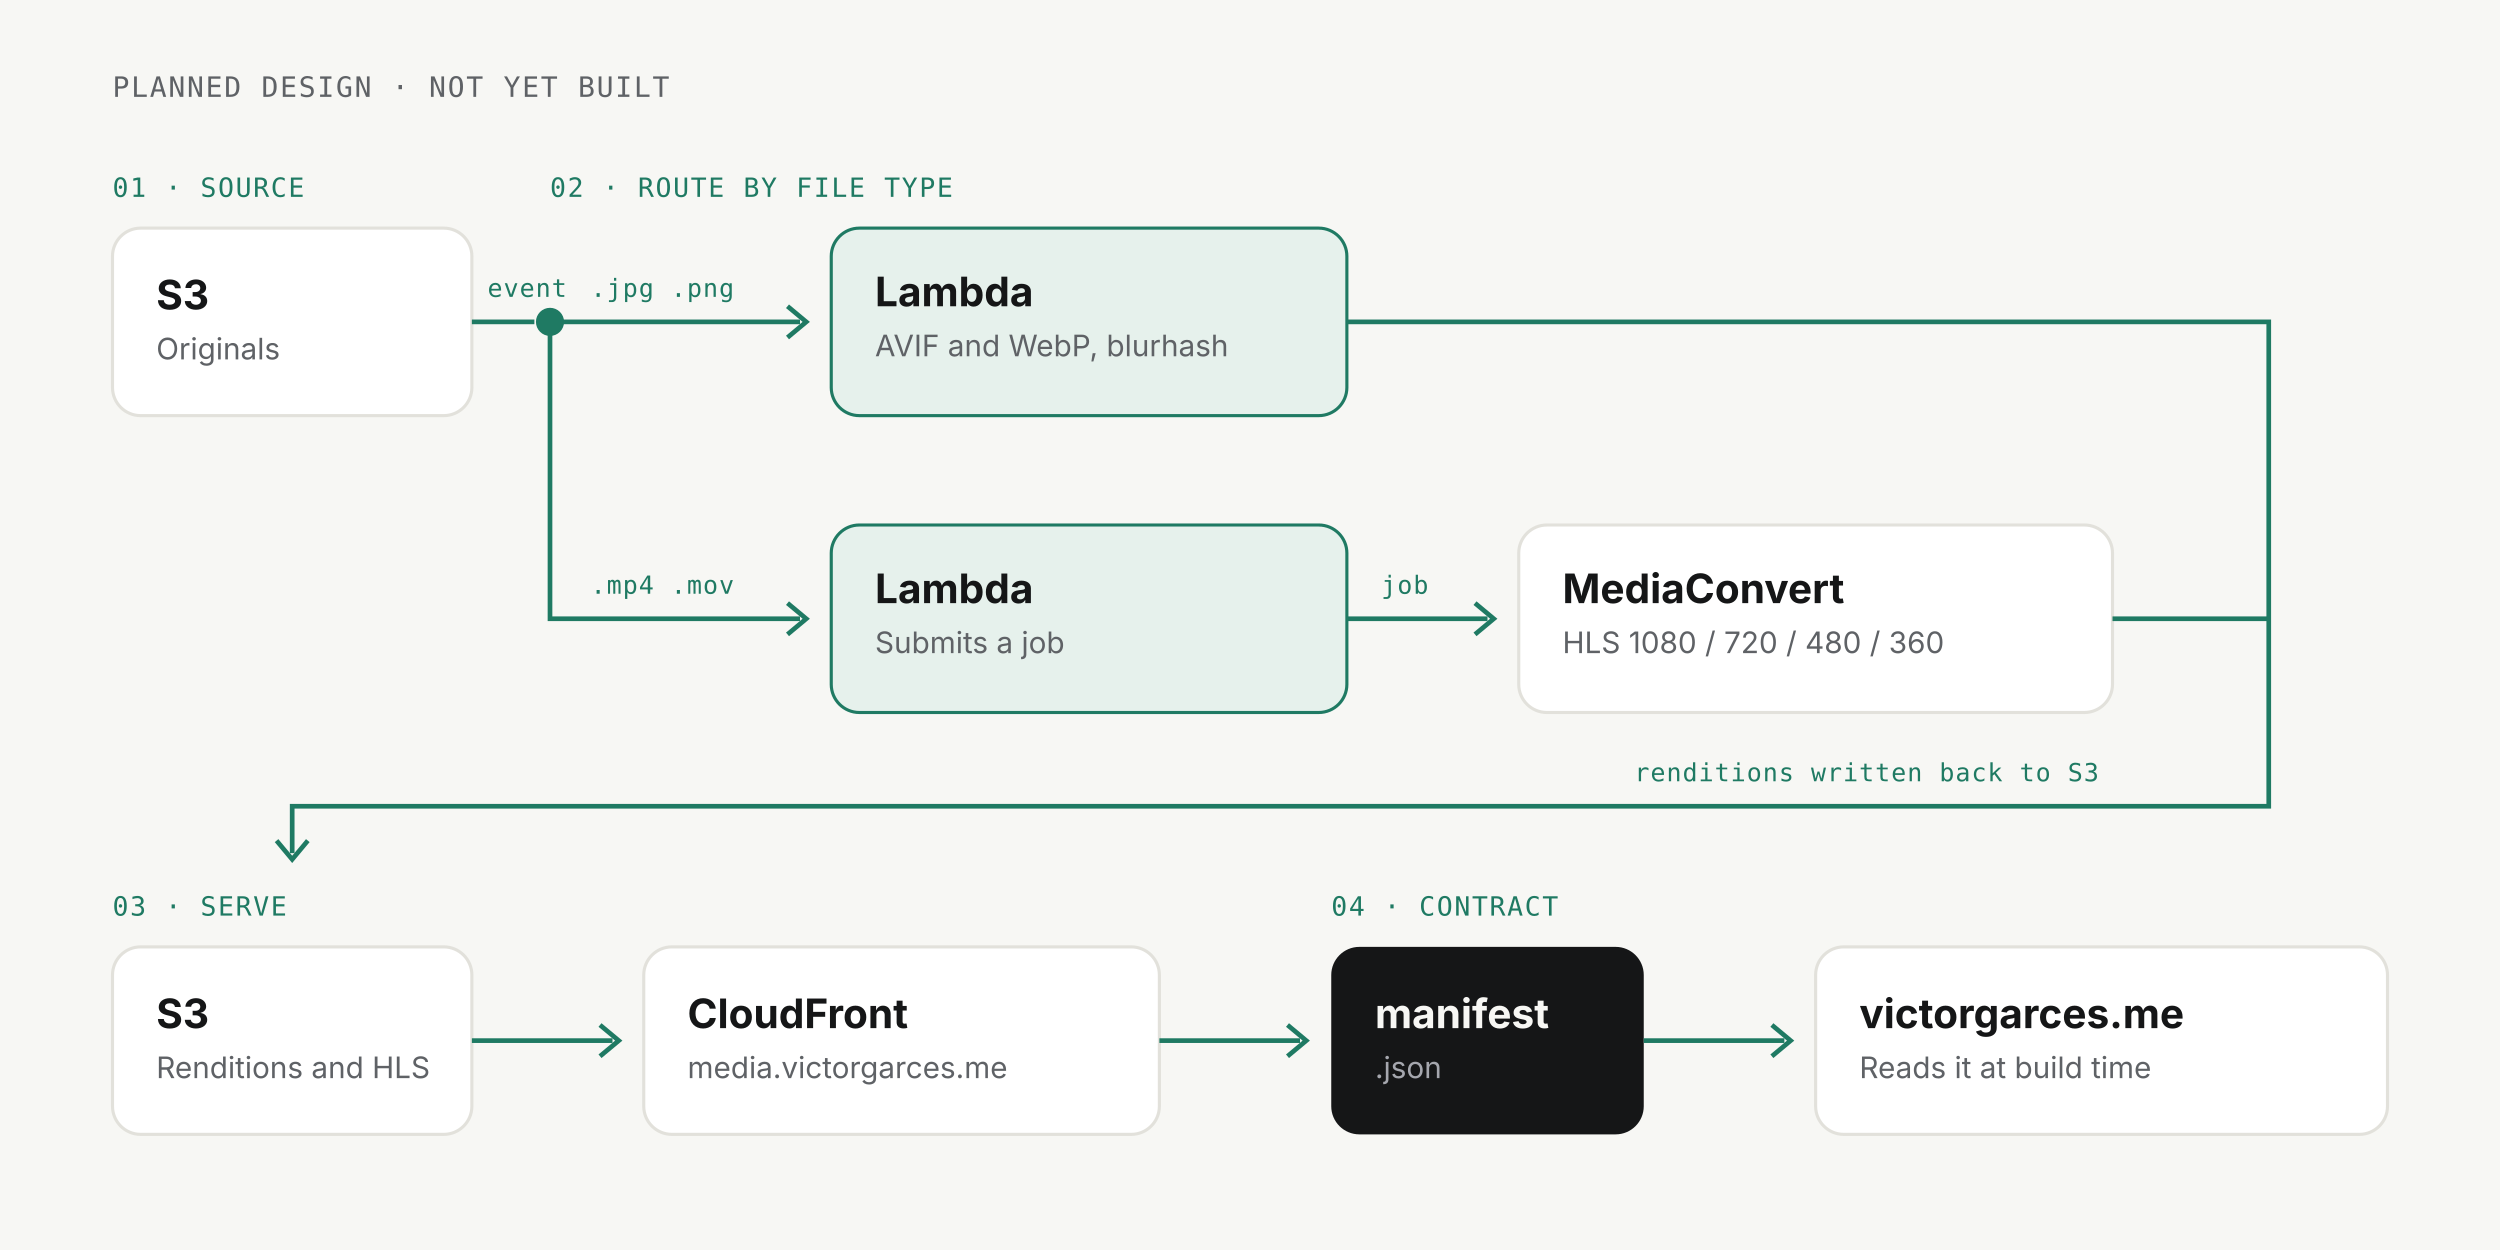
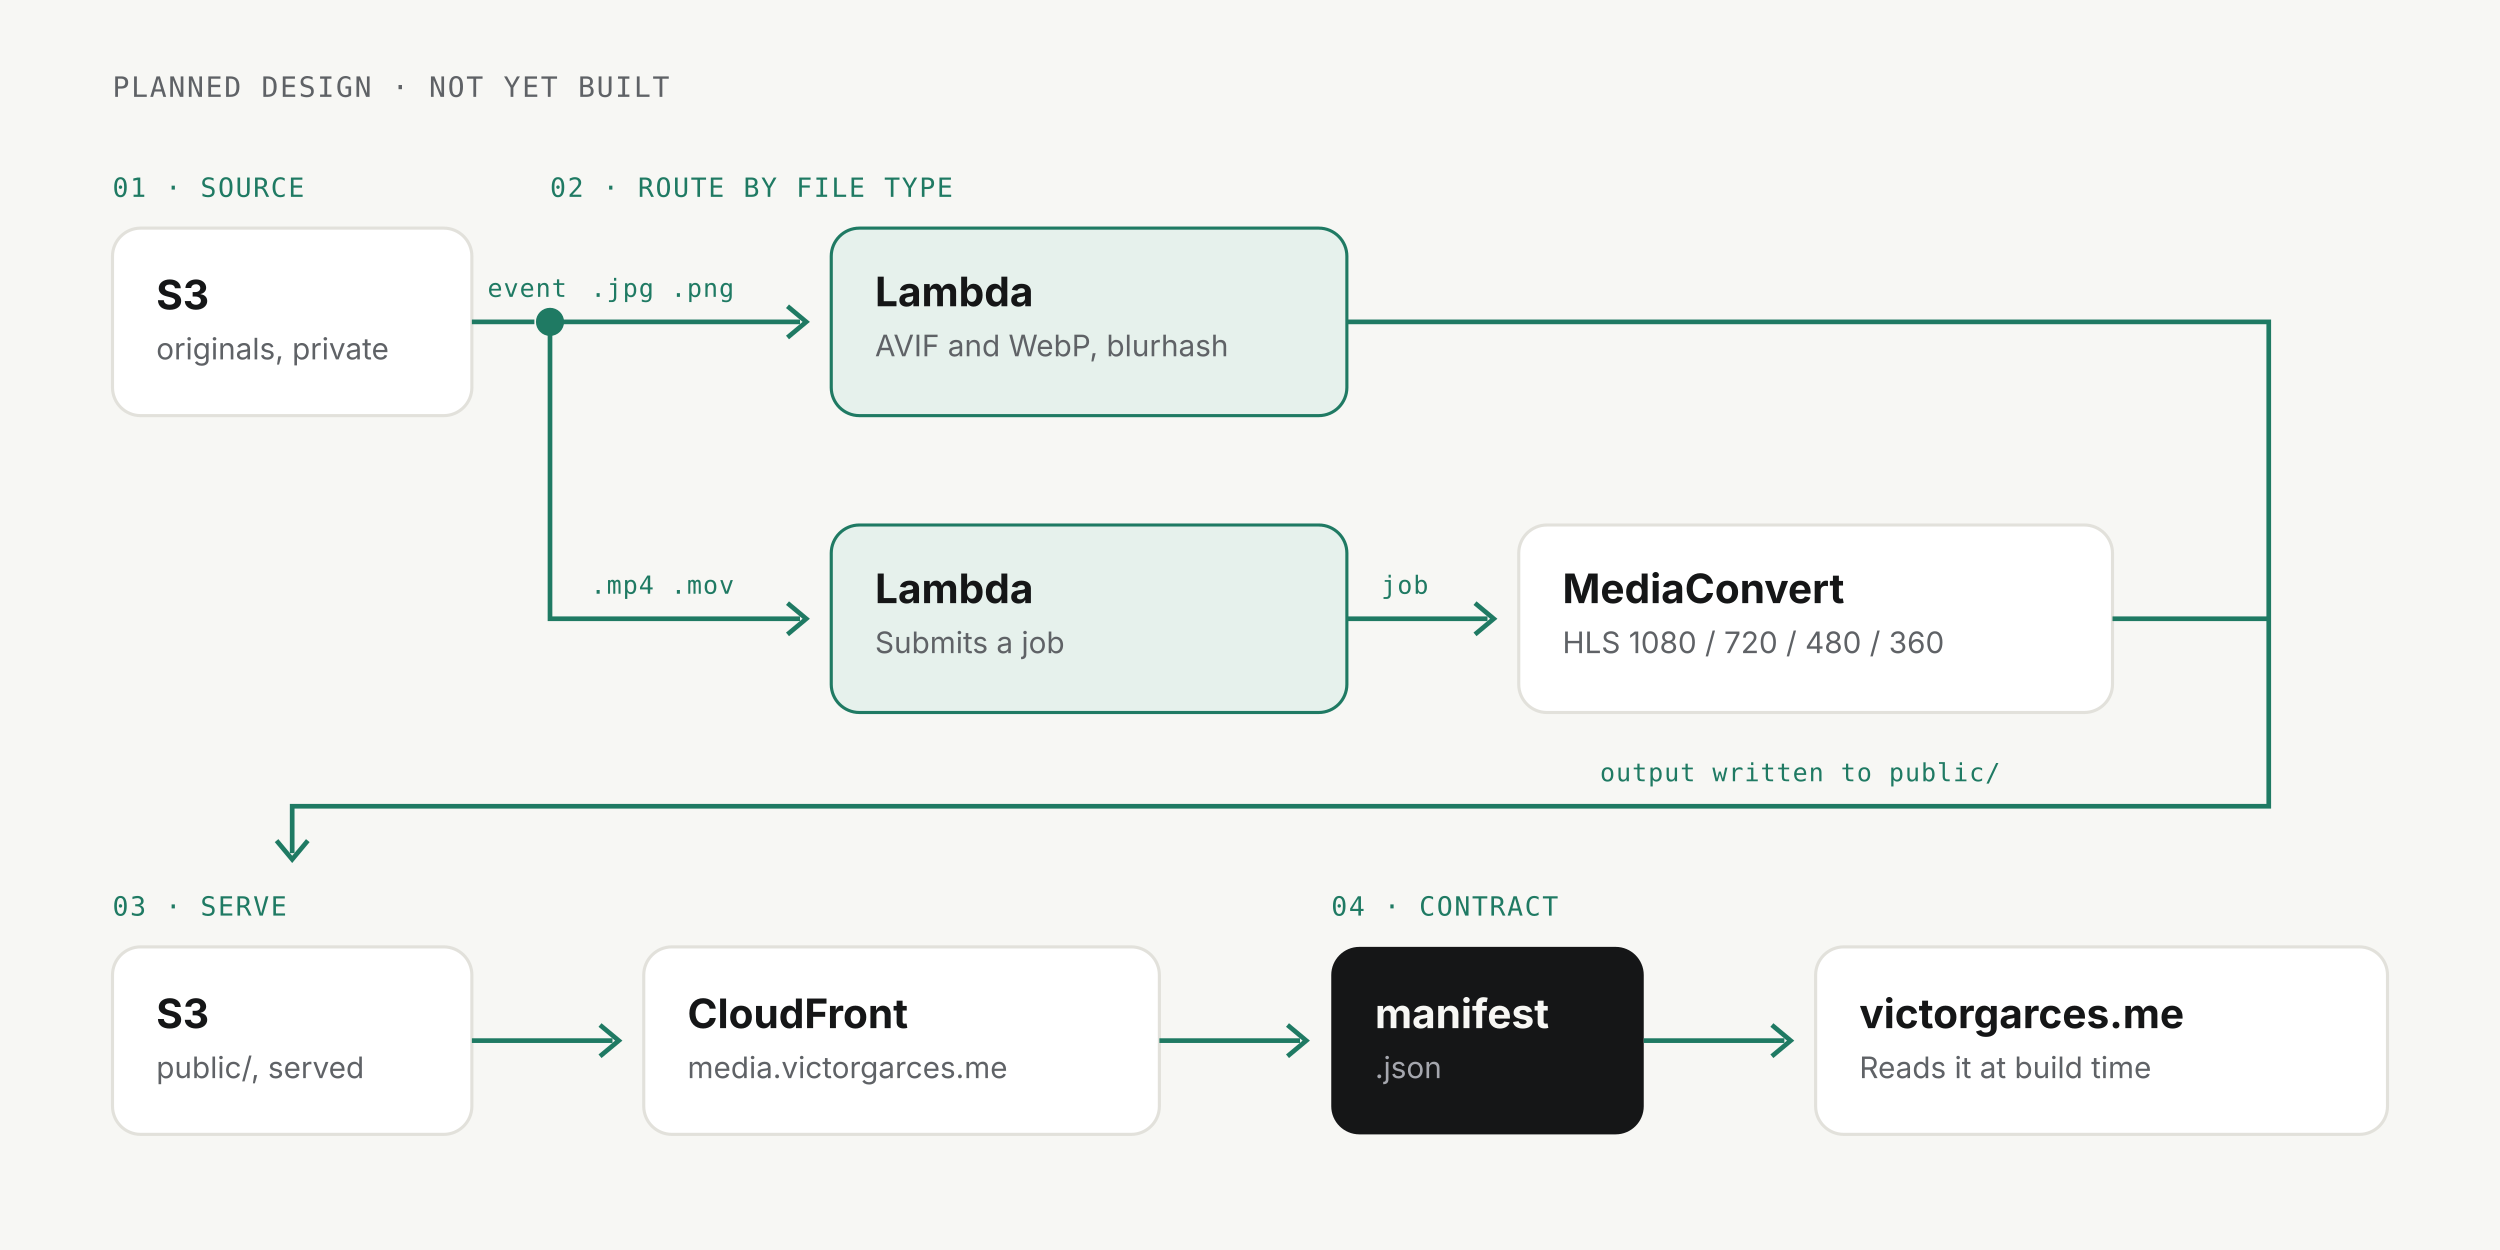
- <svg xmlns="http://www.w3.org/2000/svg" viewBox="0 0 1600 800" width="1600" height="800" role="img" aria-label="Diagram of the planned pipeline. Uploading to S3 fires an object-created event, which is routed by file type. A photo goes to a Lambda that writes AVIF and WebP renditions with a blurhash. A film goes to a Lambda that submits a MediaConvert job, and MediaConvert writes the HLS renditions, a poster and a preview. Everything is written back to S3, CloudFront serves it from media.victorgarces.me, and a manifest file is what the site reads when it builds.">
+ <svg xmlns="http://www.w3.org/2000/svg" viewBox="0 0 1600 800" width="1600" height="800" role="img" aria-label="Diagram of the planned pipeline. Uploading to S3 fires an object-created event, which is routed by file type. A photo goes to a Lambda that writes AVIF and WebP renditions with a blurhash. A film goes to a Lambda that submits a MediaConvert job, and MediaConvert writes the HLS renditions, a poster and a preview. The originals stay in a private prefix and are never served; the encoders write their output into the public prefix, which is the only one CloudFront serves, from media.victorgarces.me, and a manifest file is what the site reads when it builds.">
  <style>
    .label { fill: #151617; font-family: 'Albert Sans', system-ui, -apple-system, 'Segoe UI', sans-serif; font-weight: 700; font-size: 26px }
    .label-inv { fill: #F7F7F4; font-family: 'Albert Sans', system-ui, -apple-system, 'Segoe UI', sans-serif; font-weight: 700; font-size: 26px }
    .note { fill: #5F6266; font-family: 'Albert Sans', system-ui, -apple-system, 'Segoe UI', sans-serif; font-size: 19px }
    .note-inv { fill: #A5A7AE; font-family: 'Albert Sans', system-ui, -apple-system, 'Segoe UI', sans-serif; font-size: 19px }
    .stage { fill: #1F7A63; font-family: 'Source Code Pro', ui-monospace, 'Cascadia Mono', monospace; font-size: 17px; letter-spacing: 0.06em }
    .branch { fill: #1F7A63; font-family: 'Source Code Pro', ui-monospace, 'Cascadia Mono', monospace; font-size: 16px; letter-spacing: 0.04em }
    .planned { fill: #5F6266; font-family: 'Source Code Pro', ui-monospace, 'Cascadia Mono', monospace; font-size: 18px; letter-spacing: 0.06em }
    .box { fill: #FFFFFF; stroke: #E2E1DB; stroke-width: 2 }
    .accent-box { fill: #E6F1EC; stroke: #1F7A63; stroke-width: 2 }
    .dark-box { fill: #151617 }
    .flow { stroke: #1F7A63; stroke-width: 3; fill: none }
  </style>
  <rect fill="#F7F7F4" width="1600" height="800" />
  <text class="planned" x="72" y="62">PLANNED DESIGN · NOT YET BUILT</text>
  <text class="stage" x="72" y="126">01 · SOURCE</text>
  <rect class="box" x="72" y="146" width="230" height="120" rx="18" />
  <text class="label" x="100" y="198">S3</text>
-   <text class="note" x="100" y="230">Originals</text>
+   <text class="note" x="100" y="230">originals, private</text>
  <text class="stage" x="352" y="126">02 · ROUTE BY FILE TYPE</text>
  <path class="flow" d="M302 206 H 342" />
  <circle cx="352" cy="206" r="9" fill="#1F7A63" />
  <text class="branch" x="312" y="190">event</text>
  <path class="flow" d="M352 206 H 512" />
  <path class="flow" d="M504 196 l 12 10 l -12 10" />
  <text class="branch" x="378" y="190">.jpg .png</text>
  <path class="flow" d="M352 206 V 396 H 512" />
  <path class="flow" d="M504 386 l 12 10 l -12 10" />
  <text class="branch" x="378" y="380">.mp4 .mov</text>
  <rect class="accent-box" x="532" y="146" width="330" height="120" rx="18" />
  <text class="label" x="560" y="196">Lambda</text>
  <text class="note" x="560" y="228">AVIF and WebP, blurhash</text>
  <rect class="accent-box" x="532" y="336" width="330" height="120" rx="18" />
  <text class="label" x="560" y="386">Lambda</text>
  <text class="note" x="560" y="418">Submits a job</text>
  <path class="flow" d="M862 396 H 952" />
  <path class="flow" d="M944 386 l 12 10 l -12 10" />
  <text class="branch" x="884" y="380">job</text>
  <rect class="box" x="972" y="336" width="380" height="120" rx="18" />
  <text class="label" x="1000" y="386">MediaConvert</text>
  <text class="note" x="1000" y="418">HLS 1080 / 720 / 480 / 360</text>
  <path class="flow" d="M862 206 H 1452 V 516 H 187 V 546" />
  <path class="flow" d="M177 538 l 10 12 l 10 -12" />
  <path class="flow" d="M1352 396 H 1452" />
-   <text class="branch" x="1046" y="500">renditions written back to S3</text>
+   <text class="branch" x="1024" y="500">output written to public/</text>
  <text class="stage" x="72" y="586">03 · SERVE</text>
  <rect class="box" x="72" y="606" width="230" height="120" rx="18" />
  <text class="label" x="100" y="658">S3</text>
-   <text class="note" x="100" y="690">Renditions and HLS</text>
+   <text class="note" x="100" y="690">public/, served</text>
  <path class="flow" d="M302 666 H 392" />
  <path class="flow" d="M384 656 l 12 10 l -12 10" />
  <rect class="box" x="412" y="606" width="330" height="120" rx="18" />
  <text class="label" x="440" y="658">CloudFront</text>
  <text class="note" x="440" y="690">media.victorgarces.me</text>
  <path class="flow" d="M742 666 H 832" />
  <path class="flow" d="M824 656 l 12 10 l -12 10" />
  <text class="stage" x="852" y="586">04 · CONTRACT</text>
  <rect class="dark-box" x="852" y="606" width="200" height="120" rx="18" />
  <text class="label-inv" x="880" y="658">manifest</text>
  <text class="note-inv" x="880" y="690">.json</text>
  <path class="flow" d="M1052 666 H 1142" />
  <path class="flow" d="M1134 656 l 12 10 l -12 10" />
  <rect class="box" x="1162" y="606" width="366" height="120" rx="18" />
  <text class="label" x="1190" y="658">victorgarces.me</text>
  <text class="note" x="1190" y="690">Reads it at build time</text>
</svg>
